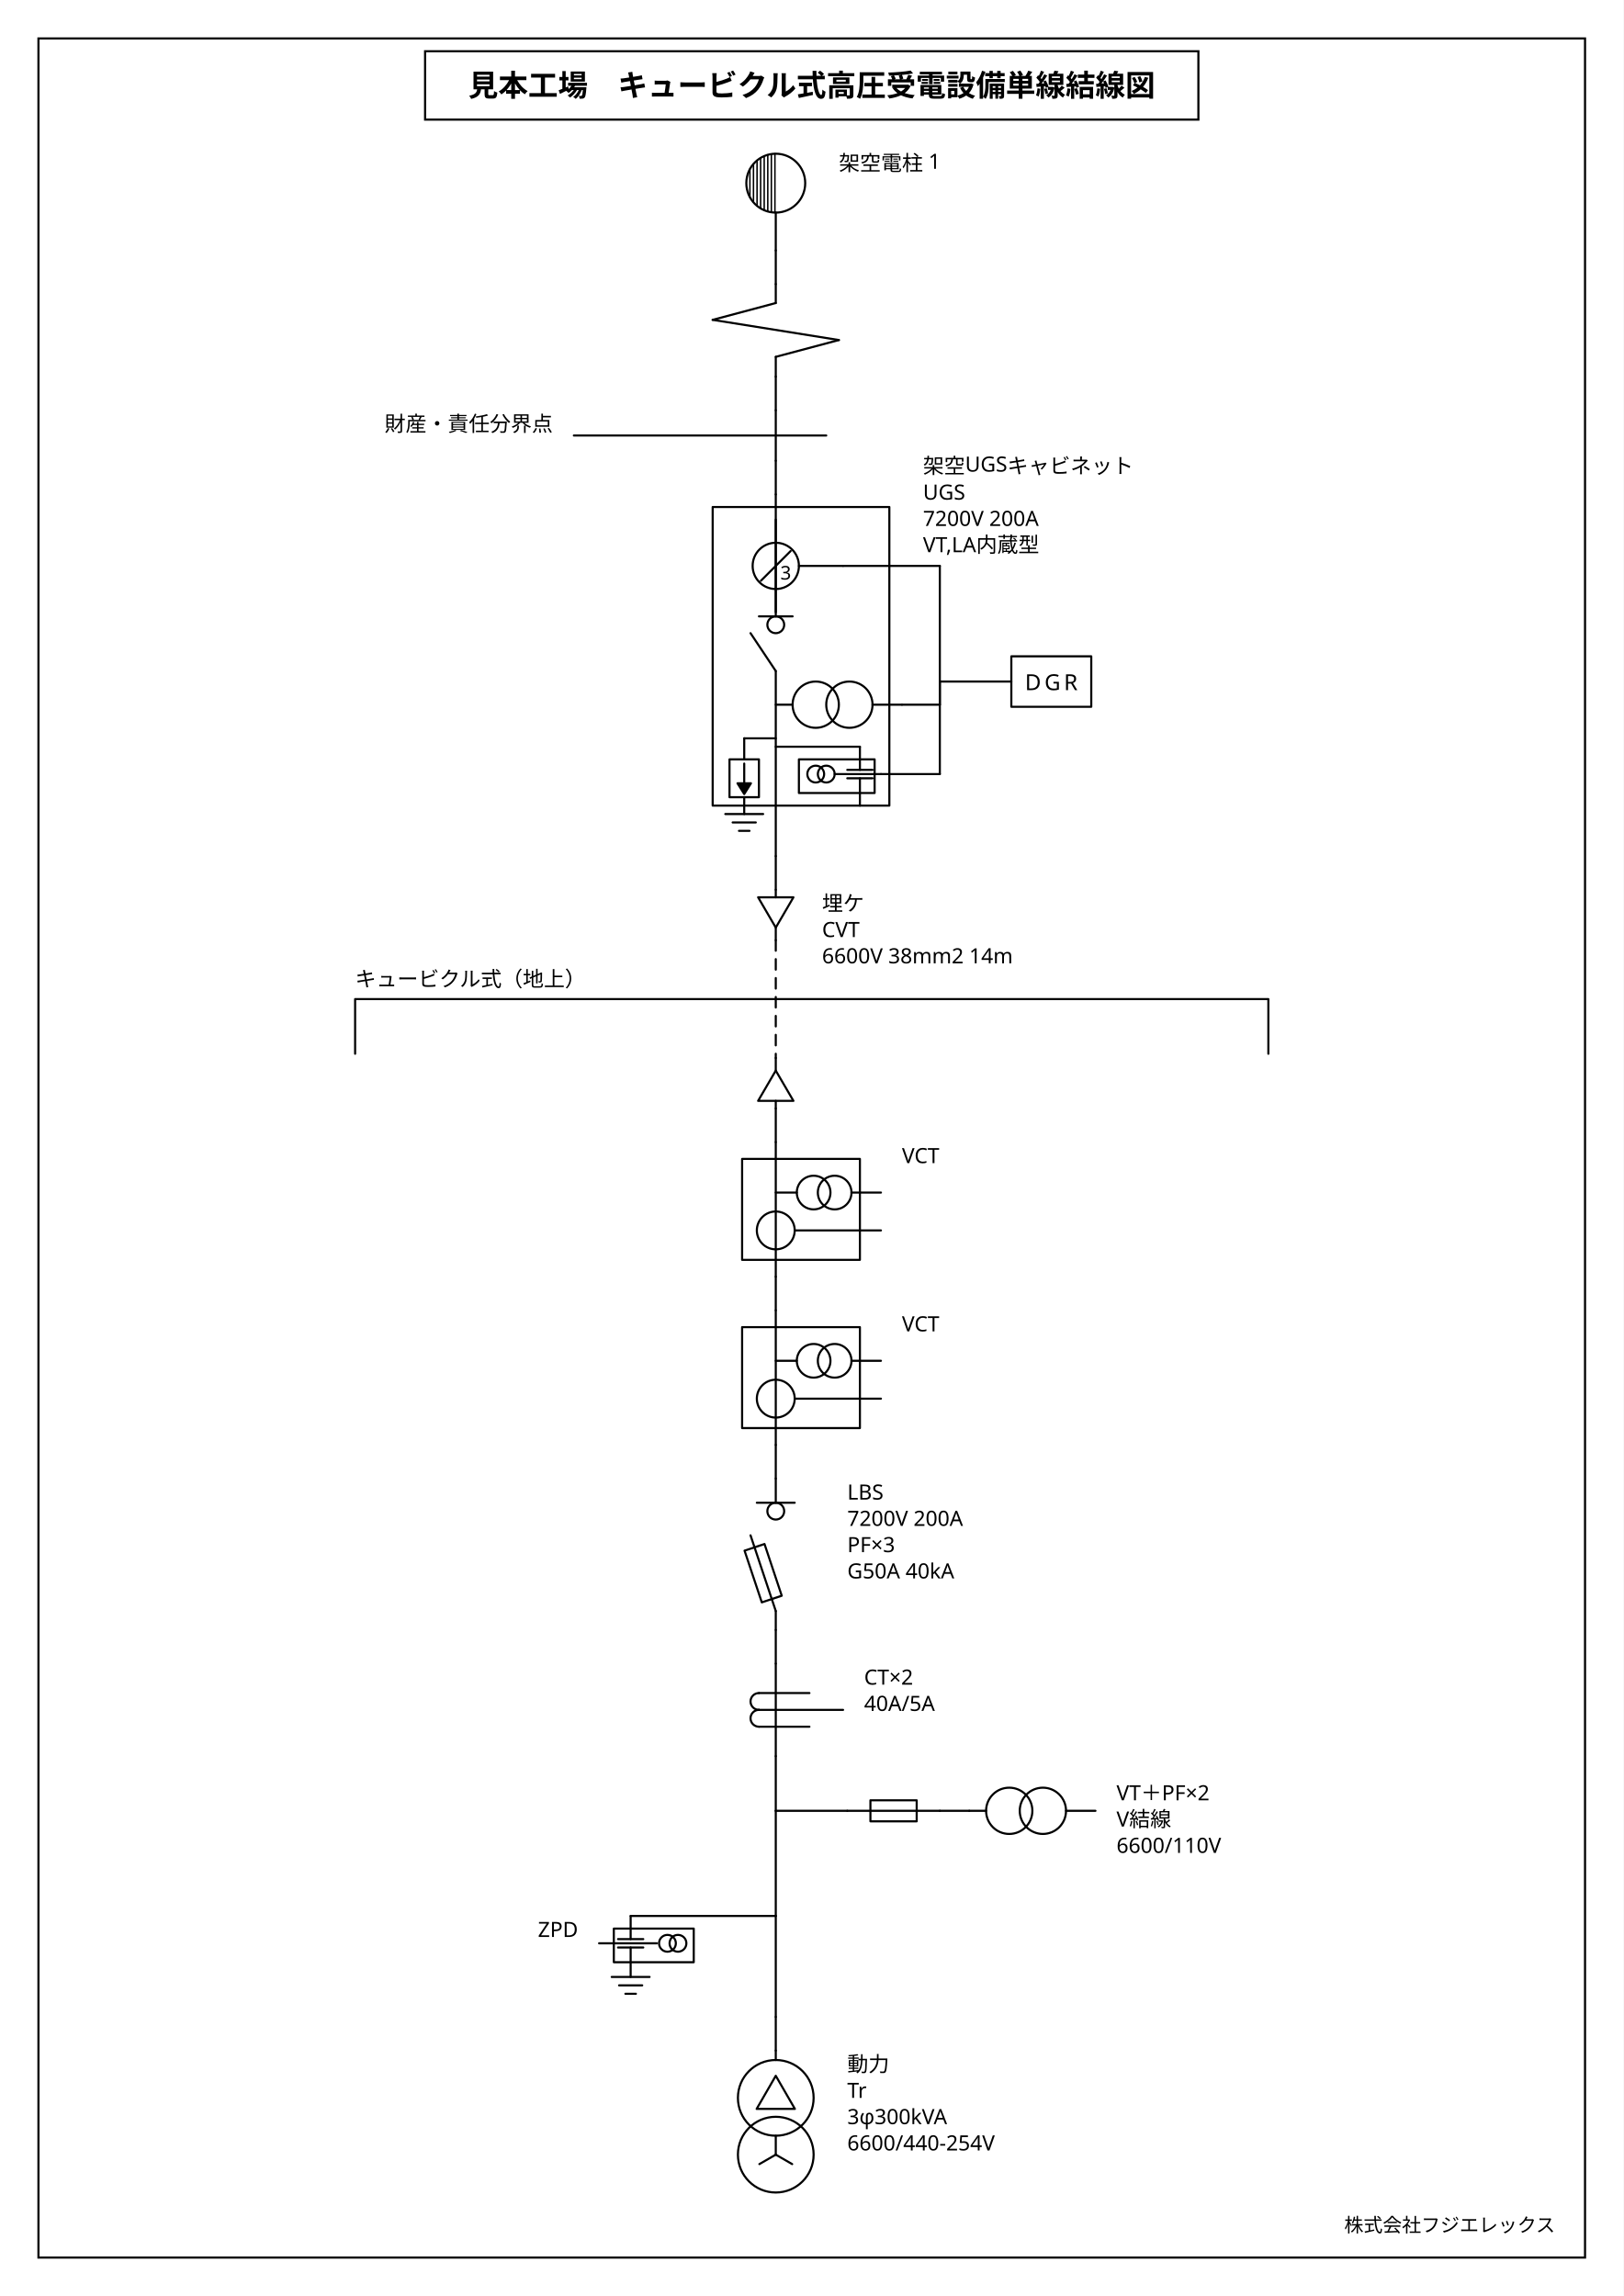
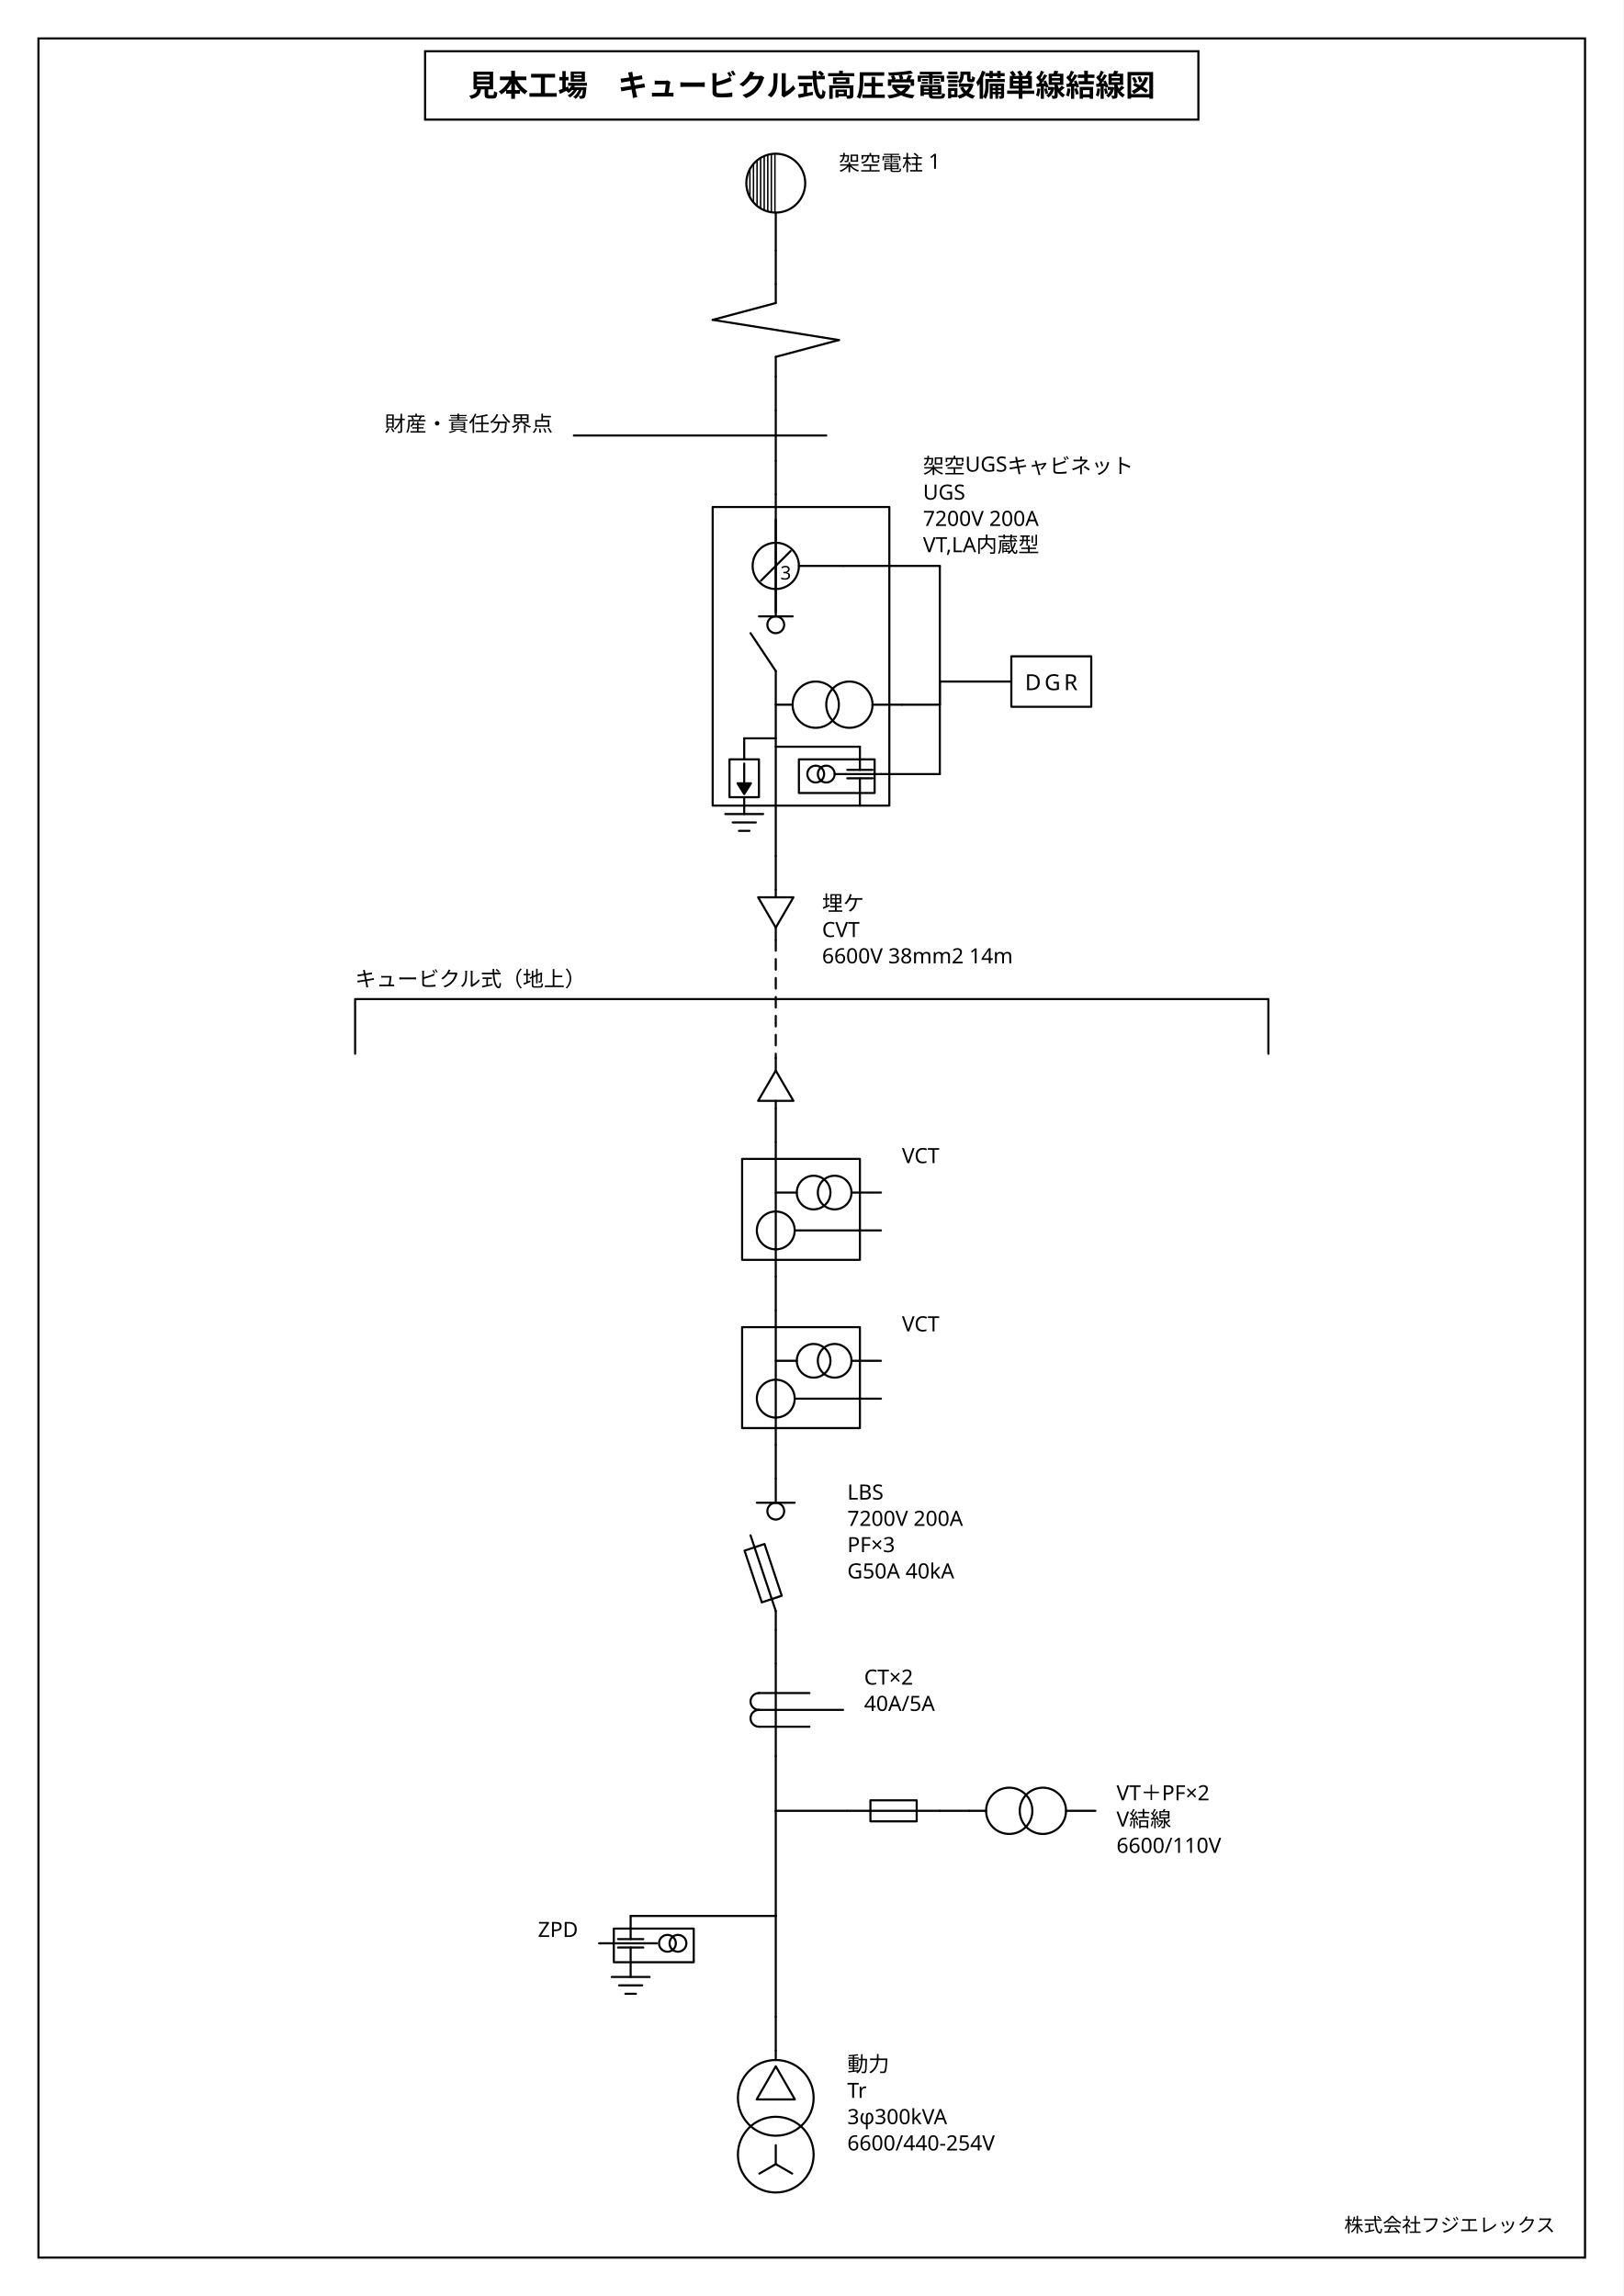
<svg xmlns="http://www.w3.org/2000/svg" viewBox="0 0 760 1075" width="760" height="1075">
  <rect x="0" y="0" width="760" height="1075" fill="#fff" />
  <g stroke="#000" fill="none">
    <rect x="18" y="18" width="724" height="1039" stroke-width="1" />
    <rect x="199" y="24" width="362" height="32" stroke-width="1" />
  </g>
  <text x="380" y="45" font-size="14" font-weight="700" text-anchor="middle" font-family="IPAGothic, 'IPAゴシック', 'Noto Sans JP', 'Hiragino Kaku Gothic ProN', 'Yu Gothic', sans-serif" fill="#000">見本工場　キュービクル式高圧受電設備単線結線図</text>
  <text x="728" y="1045" font-size="9" text-anchor="end" font-family="IPAGothic, 'IPAゴシック', 'Noto Sans JP', 'Hiragino Kaku Gothic ProN', 'Yu Gothic', sans-serif" fill="#000">株式会社フジエレックス</text>
  <g transform="translate(363.16 70) scale(0.9846)">
    <g stroke="#000" fill="none" stroke-linecap="round" stroke-linejoin="round" color="#000">
      <path d="M -200 404 L 234.2 404 M -200 404 L -200 430 M 234.2 404 L 234.2 430" fill="none" stroke-width="1" />
      <text x="-200" y="398" font-size="10" font-family="IPAGothic, 'IPAゴシック', 'Noto Sans JP', 'Hiragino Kaku Gothic ProN', 'Yu Gothic', sans-serif" fill="currentColor" stroke="none">キュービクル式（地上）</text>
      <line x1="0" y1="48" x2="0" y2="64" stroke-width="1" />
      <line x1="0" y1="108" x2="0" y2="124" stroke-width="1" />
      <line x1="0" y1="148" x2="0" y2="164" stroke-width="1" />
      <line x1="0" y1="280" x2="-15" y2="280" stroke-width="1" />
      <line x1="0" y1="284" x2="40" y2="284" stroke-width="1" />
      <line x1="32" y1="198" x2="78" y2="198" stroke-width="1" />
      <line x1="78" y1="198" x2="78" y2="253" stroke-width="1" />
      <line x1="60" y1="264" x2="78" y2="264" stroke-width="1" />
      <line x1="78" y1="264" x2="78" y2="253" stroke-width="1" />
      <line x1="50" y1="297" x2="78" y2="297" stroke-width="1" />
      <line x1="78" y1="297" x2="78" y2="253" stroke-width="1" />
      <line x1="78" y1="253" x2="112" y2="253" stroke-width="1" />
      <line x1="0" y1="336" x2="0" y2="352" stroke-width="1" />
      <line x1="0" y1="376" x2="0" y2="432" stroke-width="1" stroke-dasharray="5 4" />
      <line x1="0" y1="456" x2="0" y2="472" stroke-width="1" />
      <line x1="0" y1="536" x2="0" y2="552" stroke-width="1" />
      <line x1="0" y1="616" x2="0" y2="632" stroke-width="1" />
      <line x1="0" y1="704" x2="0" y2="720" stroke-width="1" />
      <line x1="0" y1="764" x2="0" y2="790" stroke-width="1" />
      <line x1="0" y1="790" x2="34" y2="790" stroke-width="1" />
      <line x1="78" y1="790" x2="92" y2="790" stroke-width="1" />
      <line x1="0" y1="790" x2="0" y2="840" stroke-width="1" />
      <line x1="0" y1="840" x2="-69" y2="840" stroke-width="1" />
      <line x1="0" y1="840" x2="0" y2="888" stroke-width="1" />
      <line x1="0" y1="888" x2="0" y2="904" stroke-width="1" />
      <g transform="translate(-16 0)">
        <circle cx="16" cy="16" r="14" fill="none" stroke-width="1" />
        <line x1="3.7" y1="9.313" x2="3.7" y2="22.687" stroke-width="0.7" />
        <line x1="5.4" y1="6.855" x2="5.4" y2="25.145" stroke-width="0.7" />
        <line x1="7.1" y1="5.193" x2="7.1" y2="26.807" stroke-width="0.7" />
        <line x1="8.8" y1="3.993" x2="8.8" y2="28.007" stroke-width="0.7" />
        <line x1="10.5" y1="3.126" x2="10.5" y2="28.874" stroke-width="0.7" />
        <line x1="12.2" y1="2.526" x2="12.2" y2="29.474" stroke-width="0.7" />
        <line x1="13.9" y1="2.158" x2="13.9" y2="29.842" stroke-width="0.7" />
        <line x1="15.6" y1="2.006" x2="15.6" y2="29.994" stroke-width="0.7" />
        <line x1="16" y1="30" x2="16" y2="48" stroke-width="1" />
      </g>
      <text x="30" y="10" font-size="10" text-anchor="start" font-family="IPAGothic, 'IPAゴシック', 'Noto Sans JP', 'Hiragino Kaku Gothic ProN', 'Yu Gothic', sans-serif" fill="currentColor" stroke="none">
        <tspan x="30" dy="0">架空電柱 1</tspan>
      </text>
      <g transform="translate(-30 64)">
        <line x1="30" y1="0" x2="30" y2="9" stroke-width="1" />
        <line x1="30" y1="9" x2="0" y2="17" stroke-width="1" />
        <line x1="0" y1="17" x2="60" y2="26.6" stroke-width="1" />
        <line x1="60" y1="26.6" x2="30" y2="34.6" stroke-width="1" />
        <line x1="30" y1="34.6" x2="30" y2="44" stroke-width="1" />
      </g>
      <g transform="translate(-96 124)">
        <line x1="96" y1="0" x2="96" y2="24" stroke-width="1" />
        <line x1="0" y1="12" x2="120" y2="12" stroke-width="1" />
      </g>
      <text x="-106" y="134" font-size="10" text-anchor="end" font-family="IPAGothic, 'IPAゴシック', 'Noto Sans JP', 'Hiragino Kaku Gothic ProN', 'Yu Gothic', sans-serif" fill="currentColor" stroke="none">
        <tspan x="-106" dy="0">財産・責任分界点</tspan>
      </text>
      <g transform="translate(-36 164)">
        <line x1="36" y1="0" x2="36" y2="6" stroke-width="1" />
        <rect x="6" y="6" width="84" height="142" fill="none" stroke-width="1" />
        <line x1="36" y1="6" x2="36" y2="58" stroke-width="1" />
        <line x1="28" y1="58" x2="44" y2="58" stroke-width="1" />
        <circle cx="36" cy="62" r="4" fill="none" stroke-width="1" />
        <line x1="36" y1="84" x2="24" y2="66" stroke-width="1" />
        <line x1="36" y1="84" x2="36" y2="172" stroke-width="1" />
      </g>
      <text x="70" y="154" font-size="10" text-anchor="start" font-family="IPAGothic, 'IPAゴシック', 'Noto Sans JP', 'Hiragino Kaku Gothic ProN', 'Yu Gothic', sans-serif" fill="currentColor" stroke="none">
        <tspan x="70" dy="0">架空UGSキャビネット</tspan>
        <tspan x="70" dy="12.5">UGS</tspan>
        <tspan x="70" dy="12.5">7200V 200A</tspan>
        <tspan x="70" dy="12.5">VT,LA内蔵型</tspan>
      </text>
      <g transform="translate(-20 176)">
        <line x1="20" y1="0" x2="20" y2="44" stroke-width="1" />
        <circle cx="20" cy="22" r="11" fill="none" stroke-width="1" />
        <line x1="12.929" y1="29.071" x2="27.071" y2="14.929" stroke-width="1" />
        <text x="24.75" y="25" font-size="9" text-anchor="middle" dominant-baseline="central" font-family="IPAGothic, 'IPAゴシック', 'Noto Sans JP', 'Hiragino Kaku Gothic ProN', 'Yu Gothic', sans-serif" fill="currentColor" stroke="none">3</text>
        <line x1="31" y1="22" x2="52" y2="22" stroke-width="1" />
      </g>
      <g transform="translate(0 249)">
        <line x1="0" y1="15" x2="8" y2="15" stroke-width="1" />
        <circle cx="19" cy="15" r="11" fill="none" stroke-width="1" />
        <circle cx="35" cy="15" r="11" fill="none" stroke-width="1" />
        <line x1="46" y1="15" x2="60" y2="15" stroke-width="1" />
      </g>
      <g transform="translate(-35 280)">
        <line x1="20" y1="0" x2="20" y2="10" stroke-width="1" />
        <rect x="13" y="10" width="14" height="18" fill="none" stroke-width="1" />
        <line x1="20" y1="12" x2="20" y2="23" stroke-width="1" />
        <polygon points="16.8,21.38 20,26.5 23.2,21.38" fill="currentColor" stroke-width="1" />
        <line x1="20" y1="28" x2="20" y2="36" stroke-width="1" />
        <line x1="11" y1="36" x2="29" y2="36" stroke-width="1" />
        <line x1="14.5" y1="40" x2="25.5" y2="40" stroke-width="1" />
        <line x1="17.5" y1="44" x2="22.5" y2="44" stroke-width="1" />
      </g>
      <g transform="translate(10 284)">
        <line x1="30" y1="0" x2="30" y2="11" stroke-width="1" />
        <rect x="1" y="6" width="36" height="16" fill="none" stroke-width="1" />
        <line x1="24" y1="11" x2="36" y2="11" stroke-width="1" />
        <line x1="24" y1="15" x2="36" y2="15" stroke-width="1" />
        <line x1="30" y1="15" x2="30" y2="28" stroke-width="1" />
        <line x1="18" y1="13" x2="40" y2="13" stroke-width="1" />
        <circle cx="9" cy="13" r="4" fill="none" stroke-width="1" />
        <circle cx="14" cy="13" r="4" fill="none" stroke-width="1" />
      </g>
      <g transform="translate(112 241)">
        <rect x="0" y="0" width="38" height="24" fill="none" stroke-width="1" />
        <text x="19" y="12" font-size="10.5" text-anchor="middle" dominant-baseline="central" font-family="IPAGothic, 'IPAゴシック', 'Noto Sans JP', 'Hiragino Kaku Gothic ProN', 'Yu Gothic', sans-serif" letter-spacing="1.6" fill="currentColor" stroke="none">DGR</text>
      </g>
      <g transform="translate(-12 352)">
        <line x1="12" y1="0" x2="12" y2="3.6" stroke-width="1" />
        <polygon points="3.6,3.6 20.4,3.6 12,18" fill="none" stroke-width="1" />
        <line x1="12" y1="18" x2="12" y2="24" stroke-width="1" />
      </g>
      <text x="22" y="362" font-size="10" text-anchor="start" font-family="IPAGothic, 'IPAゴシック', 'Noto Sans JP', 'Hiragino Kaku Gothic ProN', 'Yu Gothic', sans-serif" fill="currentColor" stroke="none">
        <tspan x="22" dy="0">埋ケ</tspan>
        <tspan x="22" dy="12.5">CVT</tspan>
        <tspan x="22" dy="12.5">6600V 38mm2 14m</tspan>
      </text>
      <g transform="translate(-12 432) rotate(180 12 12)">
        <line x1="12" y1="0" x2="12" y2="3.6" stroke-width="1" />
        <polygon points="3.6,3.6 20.4,3.6 12,18" fill="none" stroke-width="1" />
        <line x1="12" y1="18" x2="12" y2="24" stroke-width="1" />
      </g>
      <g transform="translate(-22 472)">
        <line x1="22" y1="0" x2="22" y2="64" stroke-width="1" />
        <rect x="6" y="8" width="56" height="48" fill="none" stroke-width="1" />
        <line x1="22" y1="24" x2="32" y2="24" stroke-width="1" />
        <circle cx="40" cy="24" r="8" fill="none" stroke-width="1" />
        <circle cx="50" cy="24" r="8" fill="none" stroke-width="1" />
        <line x1="58" y1="24" x2="72" y2="24" stroke-width="1" />
        <circle cx="22" cy="42" r="9" fill="none" stroke-width="1" />
        <line x1="31" y1="42" x2="72" y2="42" stroke-width="1" />
      </g>
      <text x="60" y="482" font-size="10" text-anchor="start" font-family="IPAGothic, 'IPAゴシック', 'Noto Sans JP', 'Hiragino Kaku Gothic ProN', 'Yu Gothic', sans-serif" fill="currentColor" stroke="none">
        <tspan x="60" dy="0">VCT</tspan>
      </text>
      <g transform="translate(-22 552)">
        <line x1="22" y1="0" x2="22" y2="64" stroke-width="1" />
        <rect x="6" y="8" width="56" height="48" fill="none" stroke-width="1" />
        <line x1="22" y1="24" x2="32" y2="24" stroke-width="1" />
        <circle cx="40" cy="24" r="8" fill="none" stroke-width="1" />
        <circle cx="50" cy="24" r="8" fill="none" stroke-width="1" />
        <line x1="58" y1="24" x2="72" y2="24" stroke-width="1" />
        <circle cx="22" cy="42" r="9" fill="none" stroke-width="1" />
        <line x1="31" y1="42" x2="72" y2="42" stroke-width="1" />
      </g>
      <text x="60" y="562" font-size="10" text-anchor="start" font-family="IPAGothic, 'IPAゴシック', 'Noto Sans JP', 'Hiragino Kaku Gothic ProN', 'Yu Gothic', sans-serif" fill="currentColor" stroke="none">
        <tspan x="60" dy="0">VCT</tspan>
      </text>
      <g transform="translate(-24 632)">
        <line x1="24" y1="0" x2="24" y2="11.5" stroke-width="1" />
        <line x1="15" y1="11.5" x2="33" y2="11.5" stroke-width="1" />
        <circle cx="24" cy="15.5" r="4" fill="none" stroke-width="1" />
        <line x1="24" y1="63" x2="12" y2="27" stroke-width="1" />
        <polygon points="26.843,55.719 18.643,31.119 9.157,34.281 17.357,58.881" fill="none" stroke-width="1" />
        <line x1="24" y1="63" x2="24" y2="72" stroke-width="1" />
      </g>
      <text x="34" y="642" font-size="10" text-anchor="start" font-family="IPAGothic, 'IPAゴシック', 'Noto Sans JP', 'Hiragino Kaku Gothic ProN', 'Yu Gothic', sans-serif" fill="currentColor" stroke="none">
        <tspan x="34" dy="0">LBS</tspan>
        <tspan x="34" dy="12.5">7200V 200A</tspan>
        <tspan x="34" dy="12.5">PF×3</tspan>
        <tspan x="34" dy="12.5">G50A 40kA</tspan>
      </text>
      <g transform="translate(-24 720)">
        <line x1="24" y1="0" x2="24" y2="44" stroke-width="1" />
        <line x1="16" y1="14" x2="40" y2="14" stroke-width="1" />
        <line x1="16" y1="30" x2="40" y2="30" stroke-width="1" />
        <line x1="16" y1="22" x2="56" y2="22" stroke-width="1" />
        <path d="M 16 14 A 4 4 0 0 0 16 22" fill="none" stroke-width="1" />
        <path d="M 16 22 A 4 4 0 0 0 16 30" fill="none" stroke-width="1" />
      </g>
      <text x="42" y="730" font-size="10" text-anchor="start" font-family="IPAGothic, 'IPAゴシック', 'Noto Sans JP', 'Hiragino Kaku Gothic ProN', 'Yu Gothic', sans-serif" fill="currentColor" stroke="none">
        <tspan x="42" dy="0">CT×2</tspan>
        <tspan x="42" dy="12.5">40A/5A</tspan>
      </text>
      <g transform="translate(36 768) rotate(-90 20 22)">
        <line x1="20" y1="0" x2="20" y2="44" stroke-width="1" />
        <rect x="15" y="11" width="10" height="22" fill="none" stroke-width="1" />
      </g>
      <g transform="translate(92 775)">
        <line x1="0" y1="15" x2="8" y2="15" stroke-width="1" />
        <circle cx="19" cy="15" r="11" fill="none" stroke-width="1" />
        <circle cx="35" cy="15" r="11" fill="none" stroke-width="1" />
        <line x1="46" y1="15" x2="60" y2="15" stroke-width="1" />
      </g>
      <text x="162" y="785" font-size="10" text-anchor="start" font-family="IPAGothic, 'IPAゴシック', 'Noto Sans JP', 'Hiragino Kaku Gothic ProN', 'Yu Gothic', sans-serif" fill="currentColor" stroke="none">
        <tspan x="162" dy="0">VT＋PF×2</tspan>
        <tspan x="162" dy="12.5">V結線</tspan>
        <tspan x="162" dy="12.5">6600/110V</tspan>
      </text>
      <g transform="translate(-84 840)">
        <line x1="15" y1="0" x2="15" y2="11" stroke-width="1" />
        <rect x="7" y="6" width="38" height="16" fill="none" stroke-width="1" />
        <line x1="9" y1="11" x2="21" y2="11" stroke-width="1" />
        <line x1="9" y1="15" x2="21" y2="15" stroke-width="1" />
        <line x1="15" y1="15" x2="15" y2="29" stroke-width="1" />
        <line x1="6" y1="29" x2="24" y2="29" stroke-width="1" />
        <line x1="9.5" y1="33" x2="20.5" y2="33" stroke-width="1" />
        <line x1="12.5" y1="37" x2="17.5" y2="37" stroke-width="1" />
        <line x1="0" y1="13" x2="27.5" y2="13" stroke-width="1" />
        <circle cx="32.5" cy="13" r="4" fill="none" stroke-width="1" />
        <circle cx="37.5" cy="13" r="4" fill="none" stroke-width="1" />
      </g>
      <text x="-94" y="850" font-size="10" text-anchor="end" font-family="IPAGothic, 'IPAゴシック', 'Noto Sans JP', 'Hiragino Kaku Gothic ProN', 'Yu Gothic', sans-serif" fill="currentColor" stroke="none">
        <tspan x="-94" dy="0">ZPD</tspan>
      </text>
      <g transform="translate(-24 904)">
        <line x1="24" y1="0" x2="24" y2="4.5" stroke-width="1" />
        <circle cx="24" cy="22.5" r="18" fill="none" stroke-width="1" />
        <circle cx="24" cy="49.5" r="18" fill="none" stroke-width="1" />
-         <polygon points="24,12 33.093,27.75 14.907,27.75" fill="none" stroke-width="1" />
-         <line x1="24" y1="49.5" x2="24" y2="40.5" stroke-width="1" />
-         <line x1="24" y1="49.5" x2="31.794" y2="54" stroke-width="1" />
-         <line x1="24" y1="49.5" x2="16.206" y2="54" stroke-width="1" />
+         <polygon points="24,7.5 33.093,23.25 14.907,23.25" fill="none" stroke-width="1" />
+         <line x1="24" y1="54" x2="24" y2="45" stroke-width="1" />
+         <line x1="24" y1="54" x2="31.794" y2="58.5" stroke-width="1" />
+         <line x1="24" y1="54" x2="16.206" y2="58.5" stroke-width="1" />
      </g>
      <text x="34" y="914" font-size="10" text-anchor="start" font-family="IPAGothic, 'IPAゴシック', 'Noto Sans JP', 'Hiragino Kaku Gothic ProN', 'Yu Gothic', sans-serif" fill="currentColor" stroke="none">
        <tspan x="34" dy="0">動力</tspan>
        <tspan x="34" dy="12.5">Tr</tspan>
        <tspan x="34" dy="12.5">3φ300kVA</tspan>
        <tspan x="34" dy="12.5">6600/440-254V</tspan>
      </text>
    </g>
  </g>
</svg>
